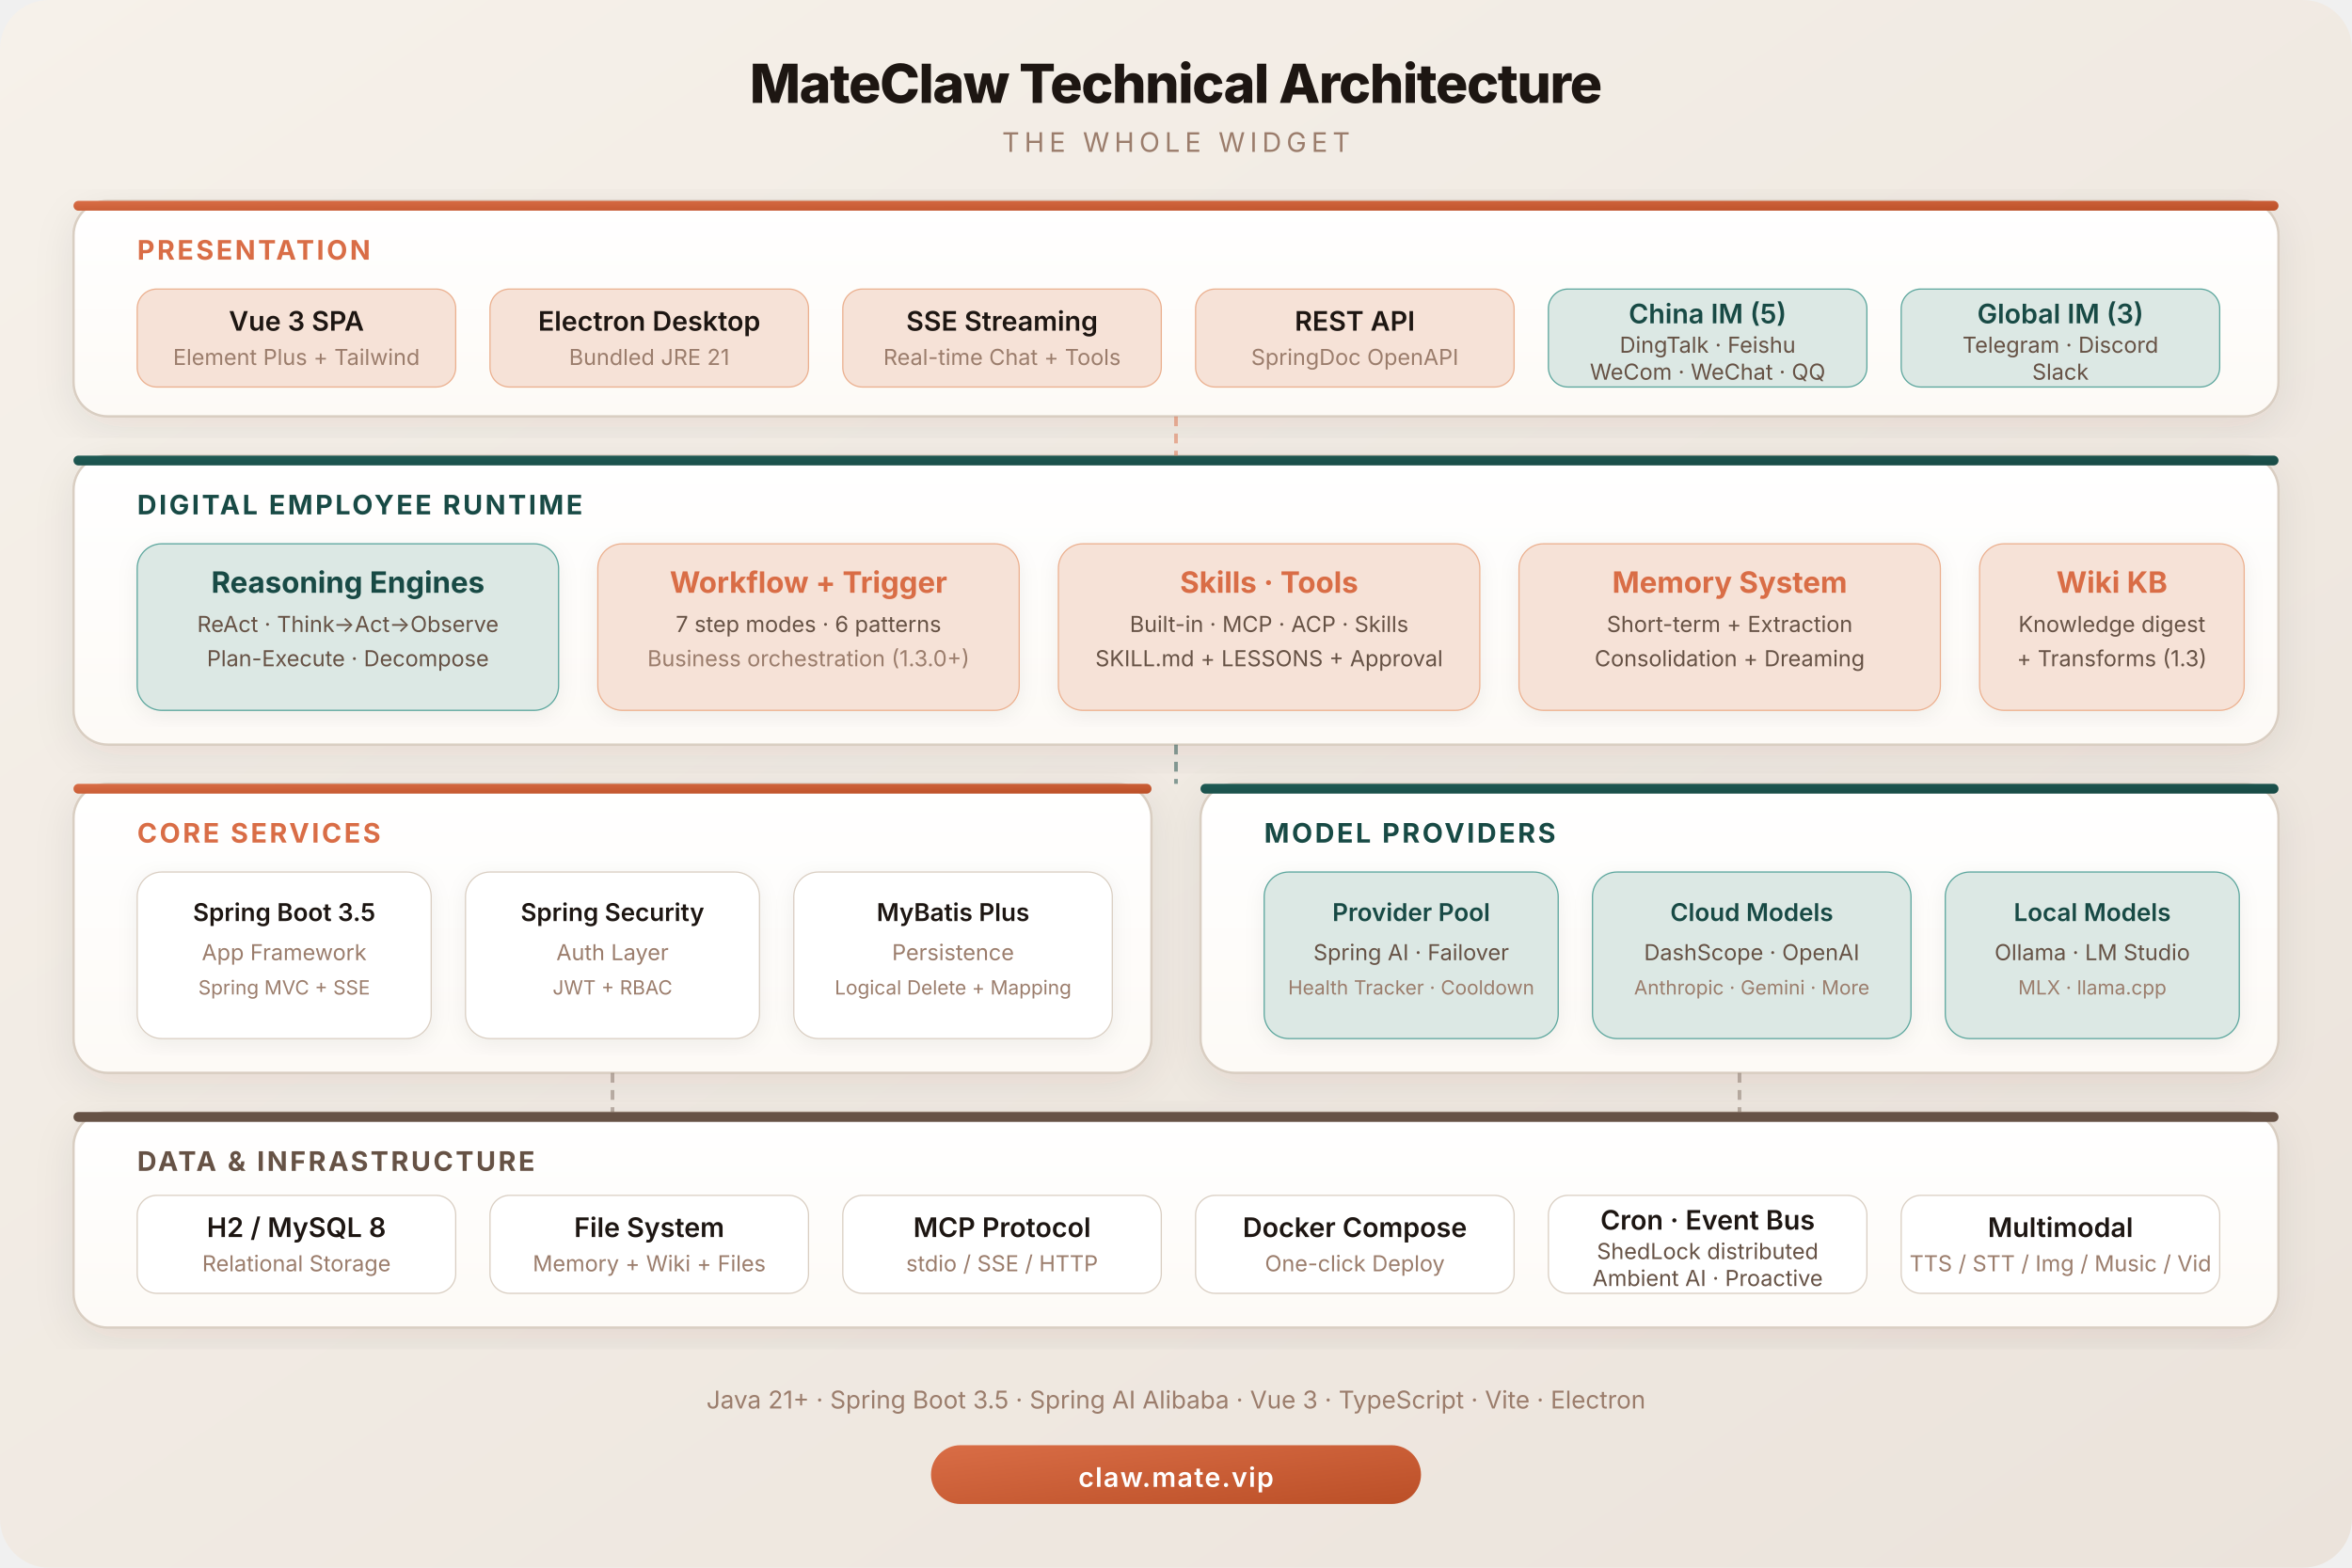
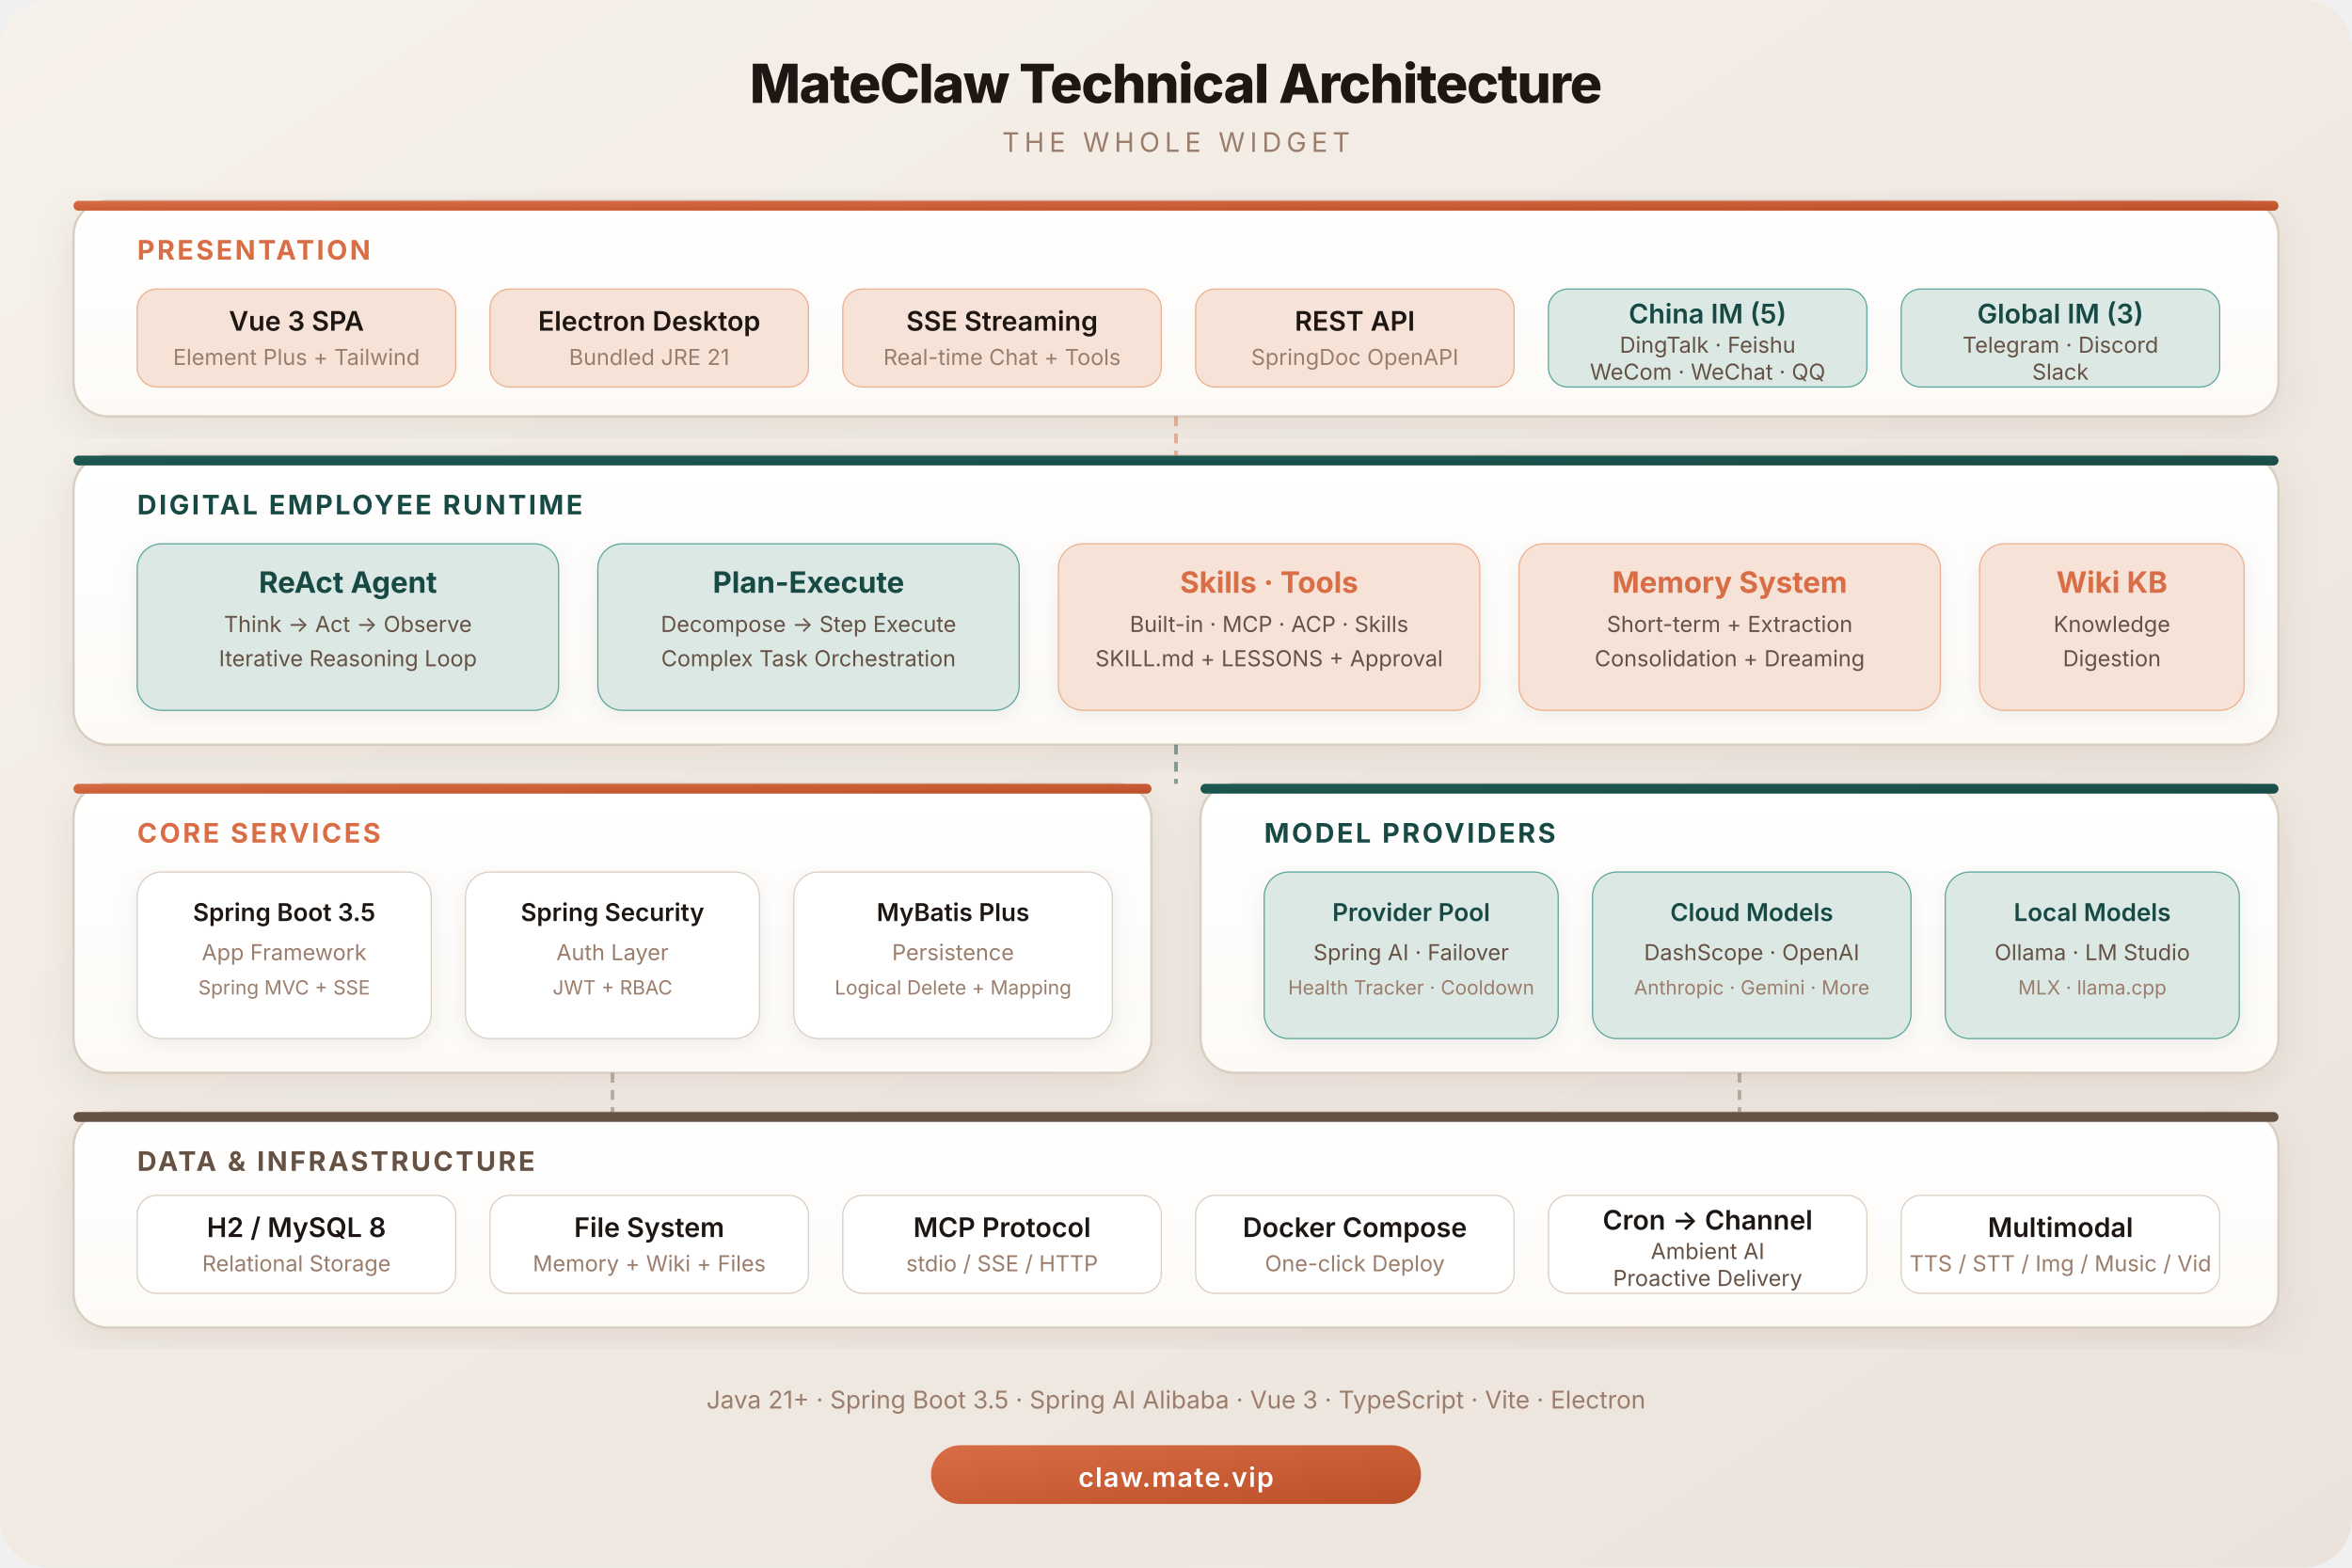
<svg xmlns="http://www.w3.org/2000/svg" viewBox="0 0 960 640" font-family="'Inter','SF Pro Display','Segoe UI',sans-serif">
  <defs>
    <linearGradient id="bg" x1="0" y1="0" x2="1" y2="1">
      <stop offset="0%" stop-color="#f6f1ea" />
      <stop offset="100%" stop-color="#ebe3db" />
    </linearGradient>
    <linearGradient id="primary" x1="0" y1="0" x2="1" y2="1">
      <stop offset="0%" stop-color="#d96d46" />
      <stop offset="100%" stop-color="#bb4f27" />
    </linearGradient>
    <linearGradient id="accent" x1="0" y1="0" x2="1" y2="1">
      <stop offset="0%" stop-color="#1e5a54" />
      <stop offset="100%" stop-color="#184a45" />
    </linearGradient>
    <linearGradient id="warm" x1="0" y1="0" x2="0" y2="1">
      <stop offset="0%" stop-color="#ffffff" />
      <stop offset="100%" stop-color="#fdfaf6" />
    </linearGradient>
    <filter id="shadow">
      <feDropShadow dx="0" dy="4" stdDeviation="8" flood-color="#3a2013" flood-opacity="0.08" />
    </filter>
    <filter id="shadowSm">
      <feDropShadow dx="0" dy="2" stdDeviation="4" flood-color="#3a2013" flood-opacity="0.06" />
    </filter>
  </defs>
  <rect width="960" height="640" rx="20" fill="url(#bg)" />
  <text x="480" y="42" text-anchor="middle" font-size="22" font-weight="800" fill="#1d1612" letter-spacing="-0.5">MateClaw Technical Architecture</text>
  <text x="480" y="62" text-anchor="middle" font-size="11" fill="#9b7d6c" letter-spacing="2">THE WHOLE WIDGET</text>
  <rect x="30" y="82" width="900" height="88" rx="14" fill="url(#warm)" stroke="#d9cec2" stroke-width="1" filter="url(#shadow)" />
  <rect x="30" y="82" width="900" height="4" rx="2" fill="url(#primary)" />
  <text x="56" y="106" font-size="11" font-weight="700" fill="#d96d46" letter-spacing="1">PRESENTATION</text>
  <g transform="translate(56, 118)">
    <rect width="130" height="40" rx="8" fill="#f6e2d7" stroke="#ebb08f" stroke-width="0.5" />
    <text x="65" y="17" text-anchor="middle" font-size="11" font-weight="600" fill="#1d1612">Vue 3 SPA</text>
    <text x="65" y="31" text-anchor="middle" font-size="9" fill="#9b7d6c">Element Plus + Tailwind</text>
  </g>
  <g transform="translate(200, 118)">
    <rect width="130" height="40" rx="8" fill="#f6e2d7" stroke="#ebb08f" stroke-width="0.5" />
    <text x="65" y="17" text-anchor="middle" font-size="11" font-weight="600" fill="#1d1612">Electron Desktop</text>
    <text x="65" y="31" text-anchor="middle" font-size="9" fill="#9b7d6c">Bundled JRE 21</text>
  </g>
  <g transform="translate(344, 118)">
    <rect width="130" height="40" rx="8" fill="#f6e2d7" stroke="#ebb08f" stroke-width="0.5" />
    <text x="65" y="17" text-anchor="middle" font-size="11" font-weight="600" fill="#1d1612">SSE Streaming</text>
    <text x="65" y="31" text-anchor="middle" font-size="9" fill="#9b7d6c">Real-time Chat + Tools</text>
  </g>
  <g transform="translate(488, 118)">
    <rect width="130" height="40" rx="8" fill="#f6e2d7" stroke="#ebb08f" stroke-width="0.5" />
    <text x="65" y="17" text-anchor="middle" font-size="11" font-weight="600" fill="#1d1612">REST API</text>
    <text x="65" y="31" text-anchor="middle" font-size="9" fill="#9b7d6c">SpringDoc OpenAPI</text>
  </g>
  <g transform="translate(632, 118)">
    <rect width="130" height="40" rx="8" fill="#dce8e4" stroke="#5ca69d" stroke-width="0.5" />
    <text x="65" y="14" text-anchor="middle" font-size="11" font-weight="600" fill="#184a45">China IM (5)</text>
    <text x="65" y="26" text-anchor="middle" font-size="9" fill="#665245">DingTalk · Feishu</text>
    <text x="65" y="37" text-anchor="middle" font-size="9" fill="#665245">WeCom · WeChat · QQ</text>
  </g>
  <g transform="translate(776, 118)">
    <rect width="130" height="40" rx="8" fill="#dce8e4" stroke="#5ca69d" stroke-width="0.5" />
    <text x="65" y="14" text-anchor="middle" font-size="11" font-weight="600" fill="#184a45">Global IM (3)</text>
    <text x="65" y="26" text-anchor="middle" font-size="9" fill="#665245">Telegram · Discord</text>
    <text x="65" y="37" text-anchor="middle" font-size="9" fill="#665245">Slack</text>
  </g>
  <rect x="30" y="186" width="900" height="118" rx="14" fill="url(#warm)" stroke="#d9cec2" stroke-width="1" filter="url(#shadow)" />
  <rect x="30" y="186" width="900" height="4" rx="2" fill="url(#accent)" />
  <text x="56" y="210" font-size="11" font-weight="700" fill="#184a45" letter-spacing="1">DIGITAL EMPLOYEE RUNTIME</text>
  <g transform="translate(56, 222)">
    <rect width="172" height="68" rx="10" fill="#dce8e4" stroke="#5ca69d" stroke-width="0.5" filter="url(#shadowSm)" />
-     <text x="86" y="20" text-anchor="middle" font-size="12" font-weight="700" fill="#184a45">Reasoning Engines</text>
-     <text x="86" y="36" text-anchor="middle" font-size="9" fill="#665245">ReAct · Think→Act→Observe</text>
-     <text x="86" y="50" text-anchor="middle" font-size="9" fill="#665245">Plan-Execute · Decompose</text>
+     <text x="86" y="20" text-anchor="middle" font-size="12" font-weight="700" fill="#184a45">ReAct Agent</text>
+     <text x="86" y="36" text-anchor="middle" font-size="9" fill="#665245">Think → Act → Observe</text>
+     <text x="86" y="50" text-anchor="middle" font-size="9" fill="#665245">Iterative Reasoning Loop</text>
  </g>
  <g transform="translate(244, 222)">
-     <rect width="172" height="68" rx="10" fill="#f6e2d7" stroke="#ebb08f" stroke-width="0.5" filter="url(#shadowSm)" />
-     <text x="86" y="20" text-anchor="middle" font-size="12" font-weight="700" fill="#d96d46">Workflow + Trigger</text>
-     <text x="86" y="36" text-anchor="middle" font-size="9" fill="#665245">7 step modes · 6 patterns</text>
-     <text x="86" y="50" text-anchor="middle" font-size="9" fill="#9b7d6c">Business orchestration (1.3.0+)</text>
+     <rect width="172" height="68" rx="10" fill="#dce8e4" stroke="#5ca69d" stroke-width="0.5" filter="url(#shadowSm)" />
+     <text x="86" y="20" text-anchor="middle" font-size="12" font-weight="700" fill="#184a45">Plan-Execute</text>
+     <text x="86" y="36" text-anchor="middle" font-size="9" fill="#665245">Decompose → Step Execute</text>
+     <text x="86" y="50" text-anchor="middle" font-size="9" fill="#665245">Complex Task Orchestration</text>
  </g>
  <g transform="translate(432, 222)">
    <rect width="172" height="68" rx="10" fill="#f6e2d7" stroke="#ebb08f" stroke-width="0.5" filter="url(#shadowSm)" />
    <text x="86" y="20" text-anchor="middle" font-size="12" font-weight="700" fill="#d96d46">Skills · Tools</text>
    <text x="86" y="36" text-anchor="middle" font-size="9" fill="#665245">Built-in · MCP · ACP · Skills</text>
    <text x="86" y="50" text-anchor="middle" font-size="9" fill="#665245">SKILL.md + LESSONS + Approval</text>
  </g>
  <g transform="translate(620, 222)">
    <rect width="172" height="68" rx="10" fill="#f6e2d7" stroke="#ebb08f" stroke-width="0.5" filter="url(#shadowSm)" />
    <text x="86" y="20" text-anchor="middle" font-size="12" font-weight="700" fill="#d96d46">Memory System</text>
    <text x="86" y="36" text-anchor="middle" font-size="9" fill="#665245">Short-term + Extraction</text>
    <text x="86" y="50" text-anchor="middle" font-size="9" fill="#665245">Consolidation + Dreaming</text>
  </g>
  <g transform="translate(808, 222)">
    <rect width="108" height="68" rx="10" fill="#f6e2d7" stroke="#ebb08f" stroke-width="0.5" filter="url(#shadowSm)" />
    <text x="54" y="20" text-anchor="middle" font-size="12" font-weight="700" fill="#d96d46">Wiki KB</text>
-     <text x="54" y="36" text-anchor="middle" font-size="9" fill="#665245">Knowledge digest</text>
-     <text x="54" y="50" text-anchor="middle" font-size="9" fill="#665245">+ Transforms (1.3)</text>
+     <text x="54" y="36" text-anchor="middle" font-size="9" fill="#665245">Knowledge</text>
+     <text x="54" y="50" text-anchor="middle" font-size="9" fill="#665245">Digestion</text>
  </g>
  <rect x="30" y="320" width="440" height="118" rx="14" fill="url(#warm)" stroke="#d9cec2" stroke-width="1" filter="url(#shadow)" />
  <rect x="30" y="320" width="440" height="4" rx="2" fill="url(#primary)" />
  <text x="56" y="344" font-size="11" font-weight="700" fill="#d96d46" letter-spacing="1">CORE SERVICES</text>
  <g transform="translate(56, 356)">
    <rect width="120" height="68" rx="10" fill="#fff" stroke="#d9cec2" stroke-width="0.5" filter="url(#shadowSm)" />
    <text x="60" y="20" text-anchor="middle" font-size="10" font-weight="600" fill="#1d1612">Spring Boot 3.5</text>
    <text x="60" y="36" text-anchor="middle" font-size="9" fill="#9b7d6c">App Framework</text>
    <text x="60" y="50" text-anchor="middle" font-size="8" fill="#9b7d6c">Spring MVC + SSE</text>
  </g>
  <g transform="translate(190, 356)">
    <rect width="120" height="68" rx="10" fill="#fff" stroke="#d9cec2" stroke-width="0.5" filter="url(#shadowSm)" />
    <text x="60" y="20" text-anchor="middle" font-size="10" font-weight="600" fill="#1d1612">Spring Security</text>
    <text x="60" y="36" text-anchor="middle" font-size="9" fill="#9b7d6c">Auth Layer</text>
    <text x="60" y="50" text-anchor="middle" font-size="8" fill="#9b7d6c">JWT + RBAC</text>
  </g>
  <g transform="translate(324, 356)">
    <rect width="130" height="68" rx="10" fill="#fff" stroke="#d9cec2" stroke-width="0.5" filter="url(#shadowSm)" />
    <text x="65" y="20" text-anchor="middle" font-size="10" font-weight="600" fill="#1d1612">MyBatis Plus</text>
    <text x="65" y="36" text-anchor="middle" font-size="9" fill="#9b7d6c">Persistence</text>
    <text x="65" y="50" text-anchor="middle" font-size="8" fill="#9b7d6c">Logical Delete + Mapping</text>
  </g>
  <rect x="490" y="320" width="440" height="118" rx="14" fill="url(#warm)" stroke="#d9cec2" stroke-width="1" filter="url(#shadow)" />
  <rect x="490" y="320" width="440" height="4" rx="2" fill="url(#accent)" />
  <text x="516" y="344" font-size="11" font-weight="700" fill="#184a45" letter-spacing="1">MODEL PROVIDERS</text>
  <g transform="translate(516, 356)">
    <rect width="120" height="68" rx="10" fill="#dce8e4" stroke="#5ca69d" stroke-width="0.5" filter="url(#shadowSm)" />
    <text x="60" y="20" text-anchor="middle" font-size="10" font-weight="600" fill="#184a45">Provider Pool</text>
    <text x="60" y="36" text-anchor="middle" font-size="9" fill="#665245">Spring AI · Failover</text>
    <text x="60" y="50" text-anchor="middle" font-size="8" fill="#9b7d6c">Health Tracker · Cooldown</text>
  </g>
  <g transform="translate(650, 356)">
    <rect width="130" height="68" rx="10" fill="#dce8e4" stroke="#5ca69d" stroke-width="0.5" filter="url(#shadowSm)" />
    <text x="65" y="20" text-anchor="middle" font-size="10" font-weight="600" fill="#184a45">Cloud Models</text>
    <text x="65" y="36" text-anchor="middle" font-size="9" fill="#665245">DashScope · OpenAI</text>
    <text x="65" y="50" text-anchor="middle" font-size="8" fill="#9b7d6c">Anthropic · Gemini · More</text>
  </g>
  <g transform="translate(794, 356)">
    <rect width="120" height="68" rx="10" fill="#dce8e4" stroke="#5ca69d" stroke-width="0.5" filter="url(#shadowSm)" />
    <text x="60" y="20" text-anchor="middle" font-size="10" font-weight="600" fill="#184a45">Local Models</text>
    <text x="60" y="36" text-anchor="middle" font-size="9" fill="#665245">Ollama · LM Studio</text>
    <text x="60" y="50" text-anchor="middle" font-size="8" fill="#9b7d6c">MLX · llama.cpp</text>
  </g>
  <rect x="30" y="454" width="900" height="88" rx="14" fill="url(#warm)" stroke="#d9cec2" stroke-width="1" filter="url(#shadow)" />
  <rect x="30" y="454" width="900" height="4" rx="2" fill="#665245" />
  <text x="56" y="478" font-size="11" font-weight="700" fill="#665245" letter-spacing="1">DATA &amp; INFRASTRUCTURE</text>
  <g transform="translate(56, 488)">
    <rect width="130" height="40" rx="8" fill="#fff" stroke="#d9cec2" stroke-width="0.5" />
    <text x="65" y="17" text-anchor="middle" font-size="11" font-weight="600" fill="#1d1612">H2 / MySQL 8</text>
    <text x="65" y="31" text-anchor="middle" font-size="9" fill="#9b7d6c">Relational Storage</text>
  </g>
  <g transform="translate(200, 488)">
    <rect width="130" height="40" rx="8" fill="#fff" stroke="#d9cec2" stroke-width="0.5" />
    <text x="65" y="17" text-anchor="middle" font-size="11" font-weight="600" fill="#1d1612">File System</text>
    <text x="65" y="31" text-anchor="middle" font-size="9" fill="#9b7d6c">Memory + Wiki + Files</text>
  </g>
  <g transform="translate(344, 488)">
    <rect width="130" height="40" rx="8" fill="#fff" stroke="#d9cec2" stroke-width="0.5" />
    <text x="65" y="17" text-anchor="middle" font-size="11" font-weight="600" fill="#1d1612">MCP Protocol</text>
    <text x="65" y="31" text-anchor="middle" font-size="9" fill="#9b7d6c">stdio / SSE / HTTP</text>
  </g>
  <g transform="translate(488, 488)">
    <rect width="130" height="40" rx="8" fill="#fff" stroke="#d9cec2" stroke-width="0.5" />
    <text x="65" y="17" text-anchor="middle" font-size="11" font-weight="600" fill="#1d1612">Docker Compose</text>
    <text x="65" y="31" text-anchor="middle" font-size="9" fill="#9b7d6c">One-click Deploy</text>
  </g>
  <g transform="translate(632, 488)">
    <rect width="130" height="40" rx="8" fill="#fff" stroke="#d9cec2" stroke-width="0.5" />
-     <text x="65" y="14" text-anchor="middle" font-size="11" font-weight="600" fill="#1d1612">Cron · Event Bus</text>
-     <text x="65" y="26" text-anchor="middle" font-size="9" fill="#665245">ShedLock distributed</text>
-     <text x="65" y="37" text-anchor="middle" font-size="9" fill="#665245">Ambient AI · Proactive</text>
+     <text x="65" y="14" text-anchor="middle" font-size="11" font-weight="600" fill="#1d1612">Cron → Channel</text>
+     <text x="65" y="26" text-anchor="middle" font-size="9" fill="#665245">Ambient AI</text>
+     <text x="65" y="37" text-anchor="middle" font-size="9" fill="#665245">Proactive Delivery</text>
  </g>
  <g transform="translate(776, 488)">
    <rect width="130" height="40" rx="8" fill="#fff" stroke="#d9cec2" stroke-width="0.5" />
    <text x="65" y="17" text-anchor="middle" font-size="11" font-weight="600" fill="#1d1612">Multimodal</text>
    <text x="65" y="31" text-anchor="middle" font-size="9" fill="#9b7d6c">TTS / STT / Img / Music / Vid</text>
  </g>
  <line x1="480" y1="170" x2="480" y2="186" stroke="#d96d46" stroke-width="1.5" stroke-dasharray="4,3" opacity="0.5" />
  <line x1="480" y1="304" x2="480" y2="320" stroke="#184a45" stroke-width="1.5" stroke-dasharray="4,3" opacity="0.5" />
  <line x1="250" y1="438" x2="250" y2="454" stroke="#665245" stroke-width="1.5" stroke-dasharray="4,3" opacity="0.4" />
  <line x1="710" y1="438" x2="710" y2="454" stroke="#665245" stroke-width="1.5" stroke-dasharray="4,3" opacity="0.4" />
  <text x="480" y="575" text-anchor="middle" font-size="10" fill="#9b7d6c">Java 21+ · Spring Boot 3.5 · Spring AI Alibaba · Vue 3 · TypeScript · Vite · Electron</text>
  <rect x="380" y="590" width="200" height="24" rx="12" fill="url(#primary)" />
  <text x="480" y="607" text-anchor="middle" font-size="11" font-weight="600" fill="#fff" letter-spacing="0.5">claw.mate.vip</text>
</svg>
